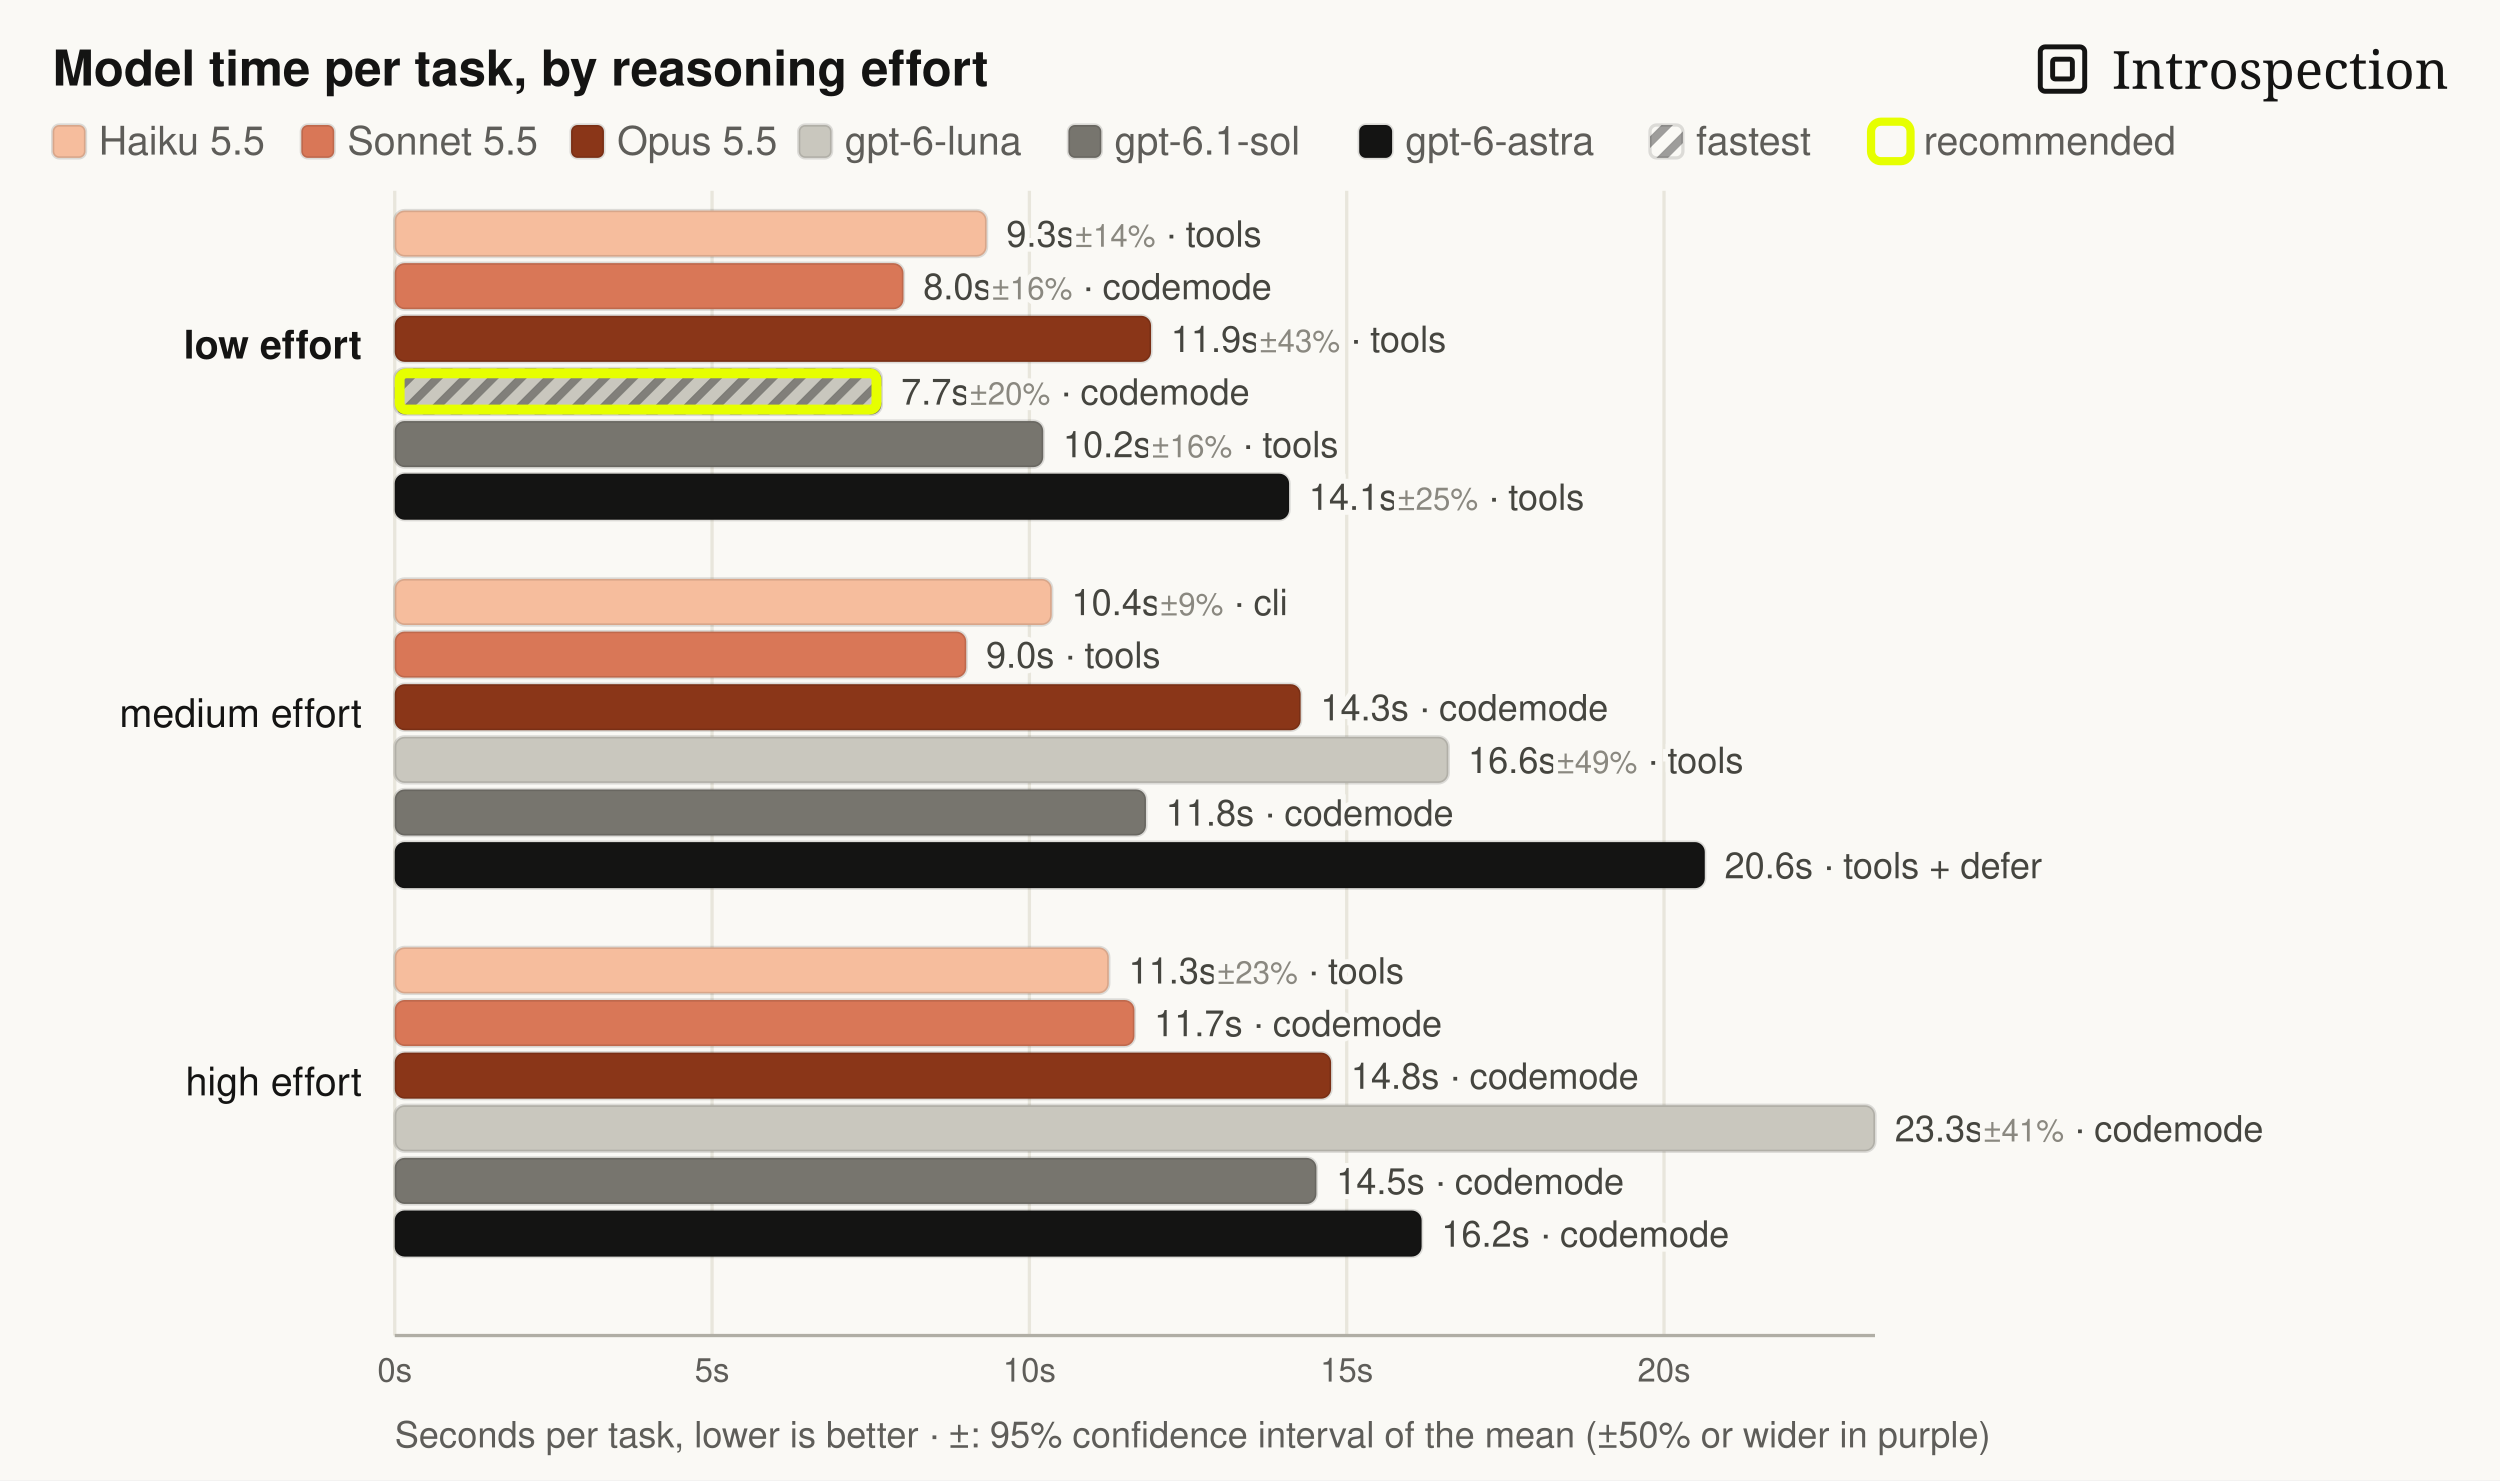
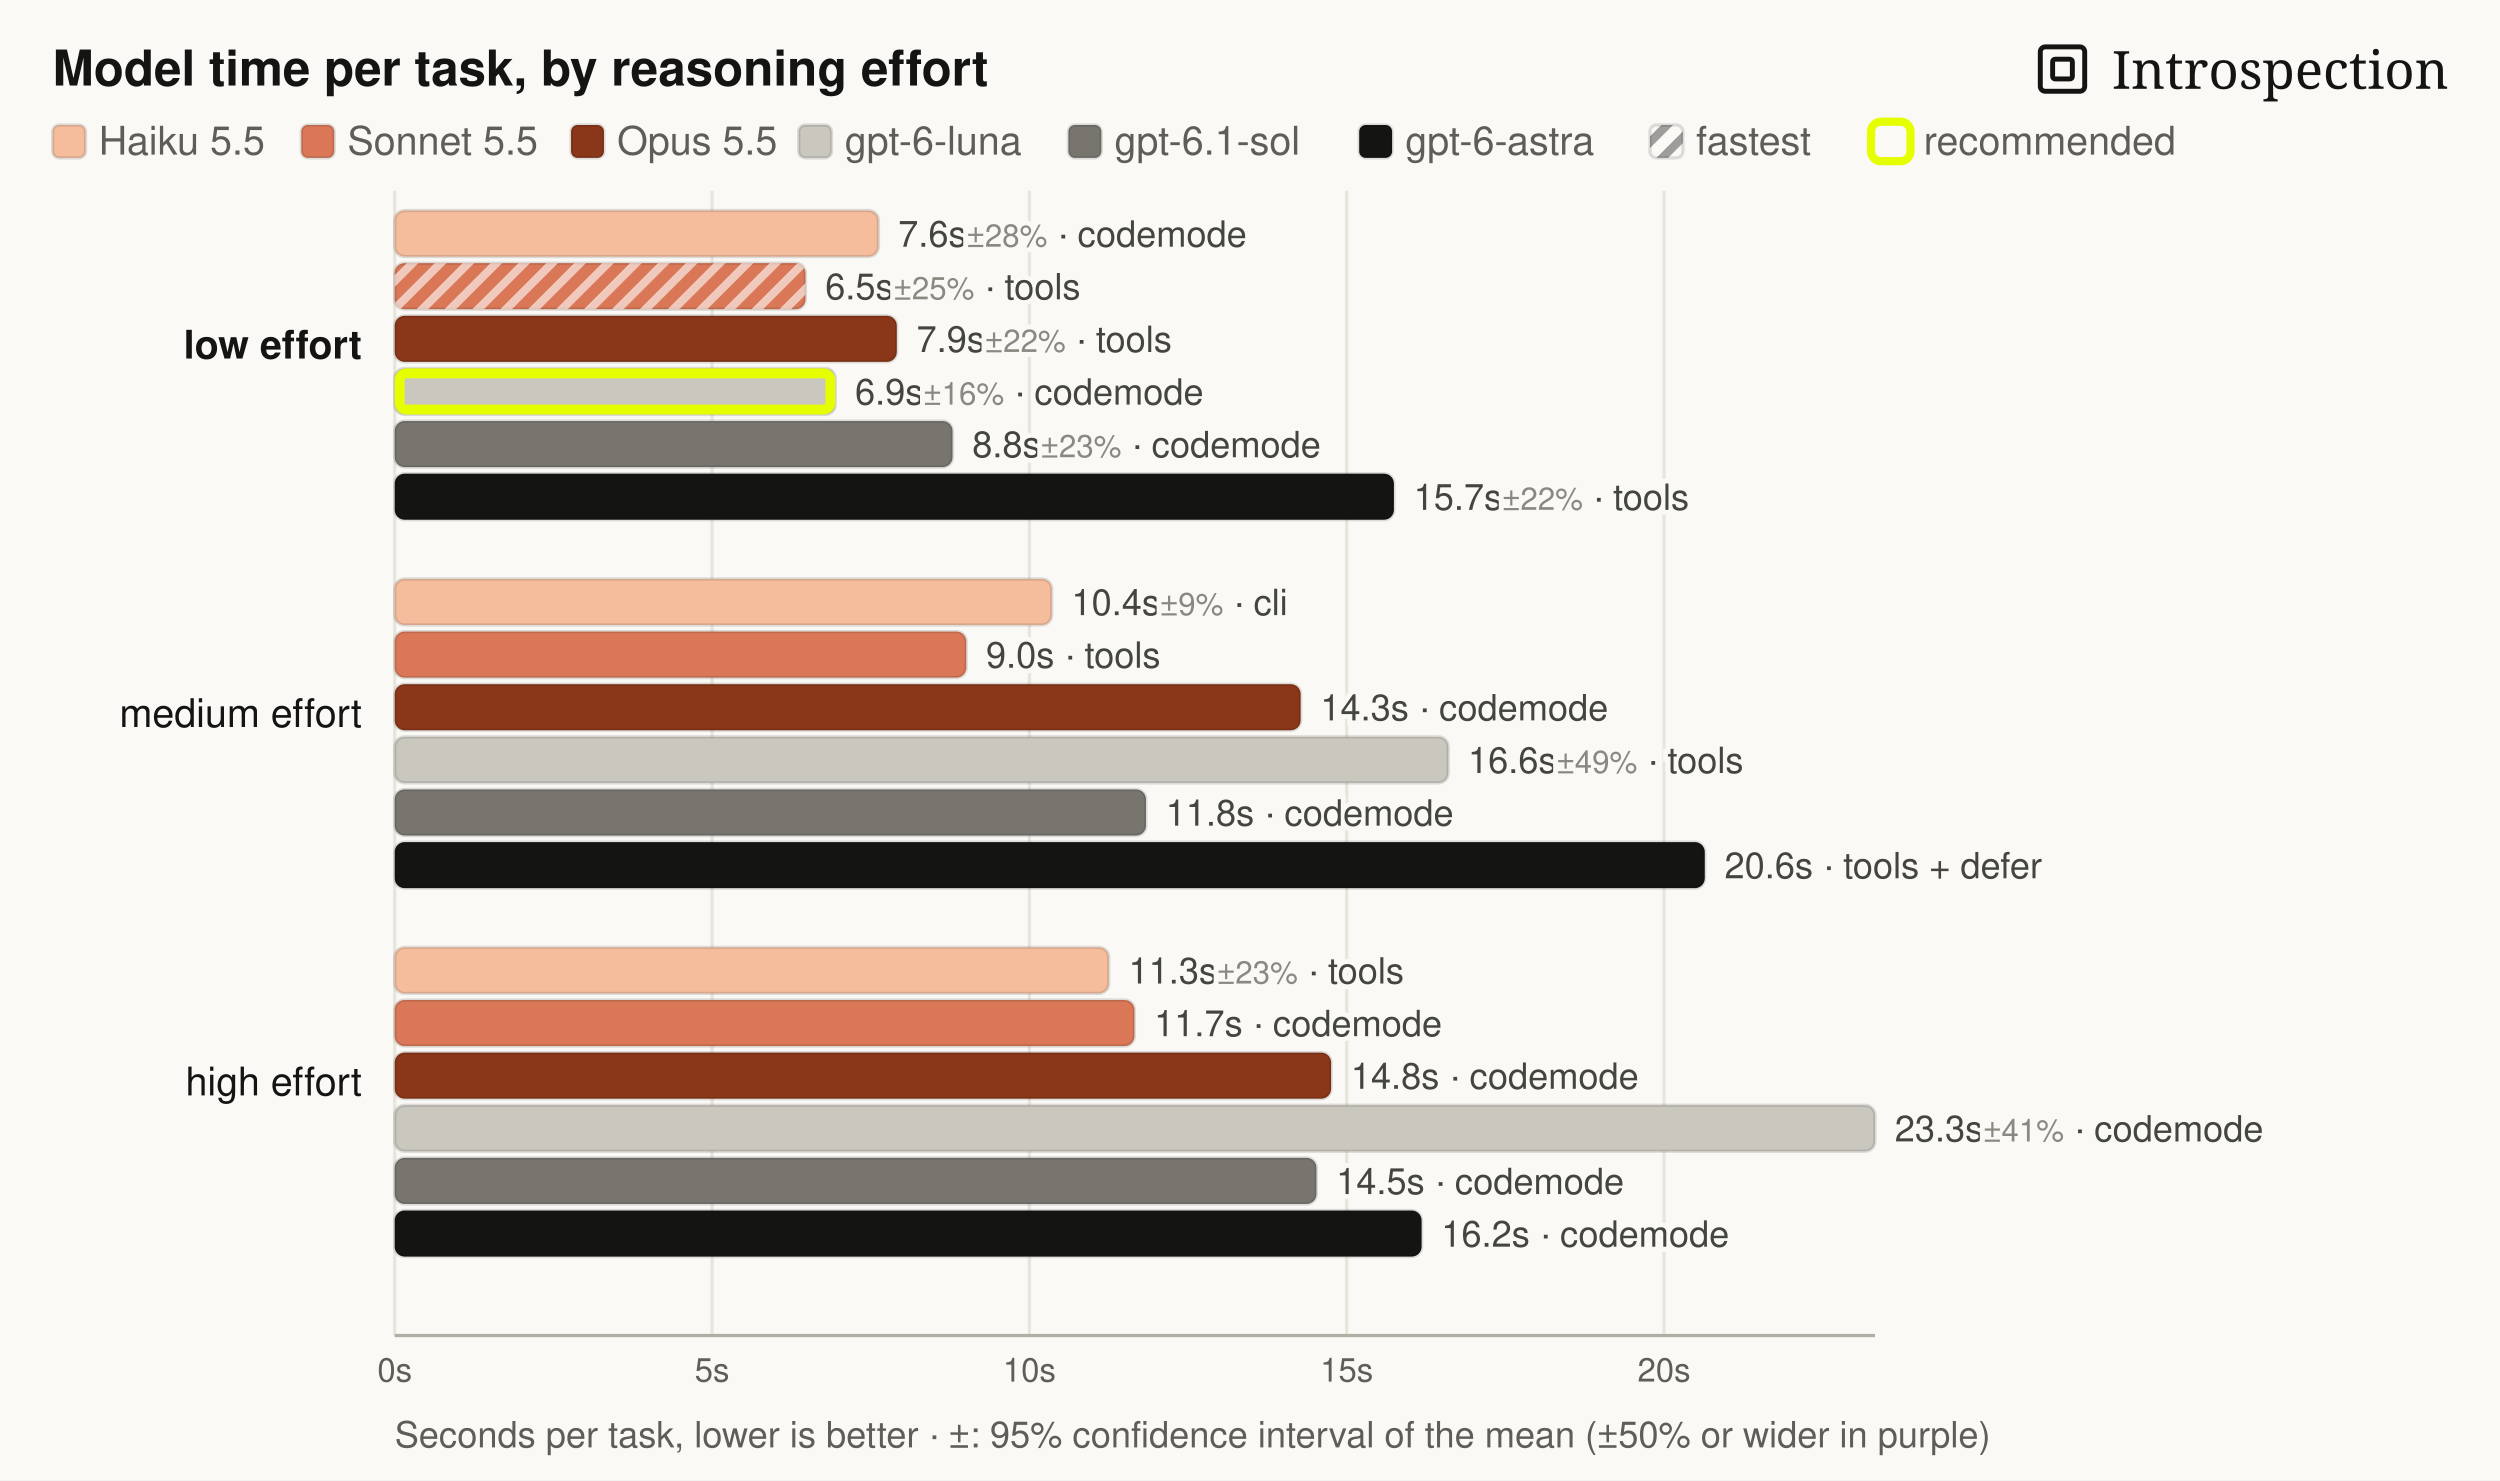
<svg xmlns="http://www.w3.org/2000/svg" width="760" height="450" viewBox="0 0 760 450" font-family="-apple-system, Segoe UI, Helvetica, Arial, sans-serif">
  <defs>
    <pattern id="win-light" patternUnits="userSpaceOnUse" width="6" height="6" patternTransform="rotate(45)">
      <rect width="2.5" height="6" fill="#141413" opacity="0.4" />
    </pattern>
    <pattern id="win-dark" patternUnits="userSpaceOnUse" width="6" height="6" patternTransform="rotate(45)">
      <rect width="2.5" height="6" fill="#ffffff" opacity="0.6" />
    </pattern>
  </defs>
  <rect width="760" height="450" fill="#faf9f5" />
  <text x="16" y="26" font-size="15" font-weight="600" fill="#141413">Model time per task, by reasoning effort</text>
  <g transform="translate(618 12) scale(0.75)" fill="none" stroke="#141413" stroke-width="2" stroke-linecap="round" stroke-linejoin="round">
    <rect x="3" y="3" width="18" height="18" rx="2" />
    <rect x="8" y="8" width="8" height="8" rx="1" />
  </g>
  <text x="642" y="27" font-size="16" font-family="Georgia, serif" fill="#141413">Introspection</text>
  <rect x="16" y="38" width="10" height="10" rx="2" fill="#f6bd9d" stroke="#0000001f" />
  <text x="30" y="47" font-size="12" fill="#5e5d59">Haiku 5.5</text>
  <rect x="91.6" y="38" width="10" height="10" rx="2" fill="#d97757" stroke="#0000001f" />
  <text x="105.6" y="47" font-size="12" fill="#5e5d59">Sonnet 5.5</text>
  <rect x="173.6" y="38" width="10" height="10" rx="2" fill="#8a3618" stroke="#0000001f" />
  <text x="187.6" y="47" font-size="12" fill="#5e5d59">Opus 5.5</text>
  <rect x="242.8" y="38" width="10" height="10" rx="2" fill="#c9c7be" stroke="#0000001f" />
  <text x="256.8" y="47" font-size="12" fill="#5e5d59">gpt-6-luna</text>
  <rect x="324.8" y="38" width="10" height="10" rx="2" fill="#77756e" stroke="#0000001f" />
  <text x="338.8" y="47" font-size="12" fill="#5e5d59">gpt-6.1-sol</text>
  <rect x="413.2" y="38" width="10" height="10" rx="2" fill="#141413" stroke="#0000001f" />
  <text x="427.2" y="47" font-size="12" fill="#5e5d59">gpt-6-astra</text>
  <rect x="501.6" y="38" width="10" height="10" rx="2" fill="url(#win-light)" stroke="#0000001f" />
  <text x="515.6" y="47" font-size="12" fill="#5e5d59">fastest</text>
  <rect x="568.8" y="37" width="12" height="12" rx="3" fill="none" stroke="#e6ff00" stroke-width="2.5" />
  <text x="584.8" y="47" font-size="12" fill="#5e5d59">recommended</text>
  <line x1="120" y1="58" x2="120" y2="406" stroke="#e8e6dc" />
  <text x="120" y="420" font-size="10" text-anchor="middle" fill="#5e5d59">0s</text>
  <line x1="216.466" y1="58" x2="216.466" y2="406" stroke="#e8e6dc" />
  <text x="216.466" y="420" font-size="10" text-anchor="middle" fill="#5e5d59">5s</text>
  <line x1="312.932" y1="58" x2="312.932" y2="406" stroke="#e8e6dc" />
  <text x="312.932" y="420" font-size="10" text-anchor="middle" fill="#5e5d59">10s</text>
  <line x1="409.397" y1="58" x2="409.397" y2="406" stroke="#e8e6dc" />
  <text x="409.397" y="420" font-size="10" text-anchor="middle" fill="#5e5d59">15s</text>
  <line x1="505.863" y1="58" x2="505.863" y2="406" stroke="#e8e6dc" />
  <text x="505.863" y="420" font-size="10" text-anchor="middle" fill="#5e5d59">20s</text>
  <line x1="120" y1="406" x2="570" y2="406" stroke="#b0aea5" />
  <text x="110" y="109" font-size="12" text-anchor="end" fill="#141413" font-weight="600">low effort</text>
-   <rect x="120" y="64" width="179.924" height="14" rx="3" fill="#f6bd9d" stroke="#0000001f" data-href="https://artificialanalysis.ai/models/claude-haiku-5-5" />
-   <text x="305.924" y="75" font-size="11" stroke="#faf9f5" stroke-width="3" paint-order="stroke" fill="#45453f">9.3s<tspan font-size="9.5" fill="#8a8880"> ±14%</tspan> · tools</text>
-   <rect x="120" y="80" width="154.66" height="14" rx="3" fill="#d97757" stroke="#0000001f" data-href="https://artificialanalysis.ai/models/claude-sonnet-5-5" />
-   <text x="280.66" y="91" font-size="11" stroke="#faf9f5" stroke-width="3" paint-order="stroke" fill="#45453f">8.0s<tspan font-size="9.5" fill="#8a8880"> ±16%</tspan> · codemode</text>
-   <rect x="120" y="96" width="229.917" height="14" rx="3" fill="#8a3618" stroke="#0000001f" data-href="https://artificialanalysis.ai/models/claude-opus-5-5" />
-   <text x="355.917" y="107" font-size="11" stroke="#faf9f5" stroke-width="3" paint-order="stroke" fill="#45453f">11.9s<tspan font-size="9.5" fill="#8a8880"> ±43%</tspan> · tools</text>
-   <rect x="120" y="112" width="147.936" height="14" rx="3" fill="#c9c7be" stroke="#0000001f" data-href="https://artificialanalysis.ai/models/gpt-6-luna" />
-   <rect x="120" y="112" width="147.936" height="14" rx="3" fill="url(#win-light)" pointer-events="none" />
-   <rect x="121.5" y="113.5" width="144.936" height="11" rx="2" fill="none" stroke="#e6ff00" stroke-width="3" pointer-events="none" />
-   <text x="273.936" y="123" font-size="11" stroke="#faf9f5" stroke-width="3" paint-order="stroke" fill="#45453f">7.7s<tspan font-size="9.5" fill="#8a8880"> ±20%</tspan> · codemode</text>
-   <rect x="120" y="128" width="197.137" height="14" rx="3" fill="#77756e" stroke="#0000001f" data-href="https://artificialanalysis.ai/models/gpt-6-1-sol" />
-   <text x="323.137" y="139" font-size="11" stroke="#faf9f5" stroke-width="3" paint-order="stroke" fill="#45453f">10.2s<tspan font-size="9.5" fill="#8a8880"> ±16%</tspan> · tools</text>
-   <rect x="120" y="144" width="271.879" height="14" rx="3" fill="#141413" stroke="#0000001f" data-href="https://artificialanalysis.ai/models/gpt-6-astra" />
-   <text x="397.879" y="155" font-size="11" stroke="#faf9f5" stroke-width="3" paint-order="stroke" fill="#45453f">14.1s<tspan font-size="9.5" fill="#8a8880"> ±25%</tspan> · tools</text>
+   <rect x="120" y="64" width="147.052" height="14" rx="3" fill="#f6bd9d" stroke="#0000001f" data-href="https://artificialanalysis.ai/models/claude-haiku-5-5" />
+   <text x="273.052" y="75" font-size="11" stroke="#faf9f5" stroke-width="3" paint-order="stroke" fill="#45453f">7.6s<tspan font-size="9.5" fill="#8a8880"> ±28%</tspan> · codemode</text>
+   <rect x="120" y="80" width="124.859" height="14" rx="3" fill="#d97757" stroke="#0000001f" data-href="https://artificialanalysis.ai/models/claude-sonnet-5-5" />
+   <rect x="120" y="80" width="124.859" height="14" rx="3" fill="url(#win-dark)" pointer-events="none" />
+   <text x="250.859" y="91" font-size="11" stroke="#faf9f5" stroke-width="3" paint-order="stroke" fill="#45453f">6.5s<tspan font-size="9.5" fill="#8a8880"> ±25%</tspan> · tools</text>
+   <rect x="120" y="96" width="152.628" height="14" rx="3" fill="#8a3618" stroke="#0000001f" data-href="https://artificialanalysis.ai/models/claude-opus-5-5" />
+   <text x="278.628" y="107" font-size="11" stroke="#faf9f5" stroke-width="3" paint-order="stroke" fill="#45453f">7.9s<tspan font-size="9.5" fill="#8a8880"> ±22%</tspan> · tools</text>
+   <rect x="120" y="112" width="133.922" height="14" rx="3" fill="#c9c7be" stroke="#0000001f" data-href="https://artificialanalysis.ai/models/gpt-6-luna" />
+   <rect x="121.5" y="113.5" width="130.922" height="11" rx="2" fill="none" stroke="#e6ff00" stroke-width="3" pointer-events="none" />
+   <text x="259.922" y="123" font-size="11" stroke="#faf9f5" stroke-width="3" paint-order="stroke" fill="#45453f">6.9s<tspan font-size="9.5" fill="#8a8880"> ±16%</tspan> · codemode</text>
+   <rect x="120" y="128" width="169.568" height="14" rx="3" fill="#77756e" stroke="#0000001f" data-href="https://artificialanalysis.ai/models/gpt-6-1-sol" />
+   <text x="295.568" y="139" font-size="11" stroke="#faf9f5" stroke-width="3" paint-order="stroke" fill="#45453f">8.8s<tspan font-size="9.5" fill="#8a8880"> ±23%</tspan> · codemode</text>
+   <rect x="120" y="144" width="303.745" height="14" rx="3" fill="#141413" stroke="#0000001f" data-href="https://artificialanalysis.ai/models/gpt-6-astra" />
+   <text x="429.745" y="155" font-size="11" stroke="#faf9f5" stroke-width="3" paint-order="stroke" fill="#45453f">15.7s<tspan font-size="9.5" fill="#8a8880"> ±22%</tspan> · tools</text>
  <text x="110" y="221" font-size="12" text-anchor="end" fill="#141413" font-weight="400">medium effort</text>
  <rect x="120" y="176" width="199.729" height="14" rx="3" fill="#f6bd9d" stroke="#0000001f" data-href="https://artificialanalysis.ai/models/claude-haiku-5-5" />
  <text x="325.729" y="187" font-size="11" stroke="#faf9f5" stroke-width="3" paint-order="stroke" fill="#45453f">10.4s<tspan font-size="9.5" fill="#8a8880"> ±9%</tspan> · cli</text>
  <rect x="120" y="192" width="173.735" height="14" rx="3" fill="#d97757" stroke="#0000001f" data-href="https://artificialanalysis.ai/models/claude-sonnet-5-5" />
  <text x="299.735" y="203" font-size="11" stroke="#faf9f5" stroke-width="3" paint-order="stroke" fill="#45453f">9.0s · tools</text>
  <rect x="120" y="208" width="275.391" height="14" rx="3" fill="#8a3618" stroke="#0000001f" data-href="https://artificialanalysis.ai/models/claude-opus-5-5" />
  <text x="401.391" y="219" font-size="11" stroke="#faf9f5" stroke-width="3" paint-order="stroke" fill="#45453f">14.3s · codemode</text>
  <rect x="120" y="224" width="320.279" height="14" rx="3" fill="#c9c7be" stroke="#0000001f" data-href="https://artificialanalysis.ai/models/gpt-6-luna" />
  <text x="446.279" y="235" font-size="11" stroke="#faf9f5" stroke-width="3" paint-order="stroke" fill="#45453f">16.6s<tspan font-size="9.5" fill="#8a8880"> ±49%</tspan> · tools</text>
  <rect x="120" y="240" width="228.373" height="14" rx="3" fill="#77756e" stroke="#0000001f" data-href="https://artificialanalysis.ai/models/gpt-6-1-sol" />
  <text x="354.373" y="251" font-size="11" stroke="#faf9f5" stroke-width="3" paint-order="stroke" fill="#45453f">11.8s · codemode</text>
  <rect x="120" y="256" width="398.249" height="14" rx="3" fill="#141413" stroke="#0000001f" data-href="https://artificialanalysis.ai/models/gpt-6-astra" />
  <text x="524.249" y="267" font-size="11" stroke="#faf9f5" stroke-width="3" paint-order="stroke" fill="#45453f">20.6s · tools + defer</text>
  <text x="110" y="333" font-size="12" text-anchor="end" fill="#141413" font-weight="400">high effort</text>
  <rect x="120" y="288" width="217.074" height="14" rx="3" fill="#f6bd9d" stroke="#0000001f" data-href="https://artificialanalysis.ai/models/claude-haiku-5-5" />
  <text x="343.074" y="299" font-size="11" stroke="#faf9f5" stroke-width="3" paint-order="stroke" fill="#45453f">11.3s<tspan font-size="9.5" fill="#8a8880"> ±23%</tspan> · tools</text>
  <rect x="120" y="304" width="224.862" height="14" rx="3" fill="#d97757" stroke="#0000001f" data-href="https://artificialanalysis.ai/models/claude-sonnet-5-5" />
  <text x="350.862" y="315" font-size="11" stroke="#faf9f5" stroke-width="3" paint-order="stroke" fill="#45453f">11.7s · codemode</text>
  <rect x="120" y="320" width="284.651" height="14" rx="3" fill="#8a3618" stroke="#0000001f" data-href="https://artificialanalysis.ai/models/claude-opus-5-5" />
  <text x="410.651" y="331" font-size="11" stroke="#faf9f5" stroke-width="3" paint-order="stroke" fill="#45453f">14.8s · codemode</text>
  <rect x="120" y="336" width="450" height="14" rx="3" fill="#c9c7be" stroke="#0000001f" data-href="https://artificialanalysis.ai/models/gpt-6-luna" />
  <text x="576" y="347" font-size="11" stroke="#faf9f5" stroke-width="3" paint-order="stroke" fill="#45453f">23.3s<tspan font-size="9.5" fill="#8a8880"> ±41%</tspan> · codemode</text>
  <rect x="120" y="352" width="280.195" height="14" rx="3" fill="#77756e" stroke="#0000001f" data-href="https://artificialanalysis.ai/models/gpt-6-1-sol" />
  <text x="406.195" y="363" font-size="11" stroke="#faf9f5" stroke-width="3" paint-order="stroke" fill="#45453f">14.5s · codemode</text>
  <rect x="120" y="368" width="312.163" height="14" rx="3" fill="#141413" stroke="#0000001f" data-href="https://artificialanalysis.ai/models/gpt-6-astra" />
  <text x="438.163" y="379" font-size="11" stroke="#faf9f5" stroke-width="3" paint-order="stroke" fill="#45453f">16.2s · codemode</text>
  <text x="120" y="440" font-size="11" fill="#5e5d59">Seconds per task, lower is better · ±: 95% confidence interval of the mean (±50% or wider in purple)</text>
</svg>
